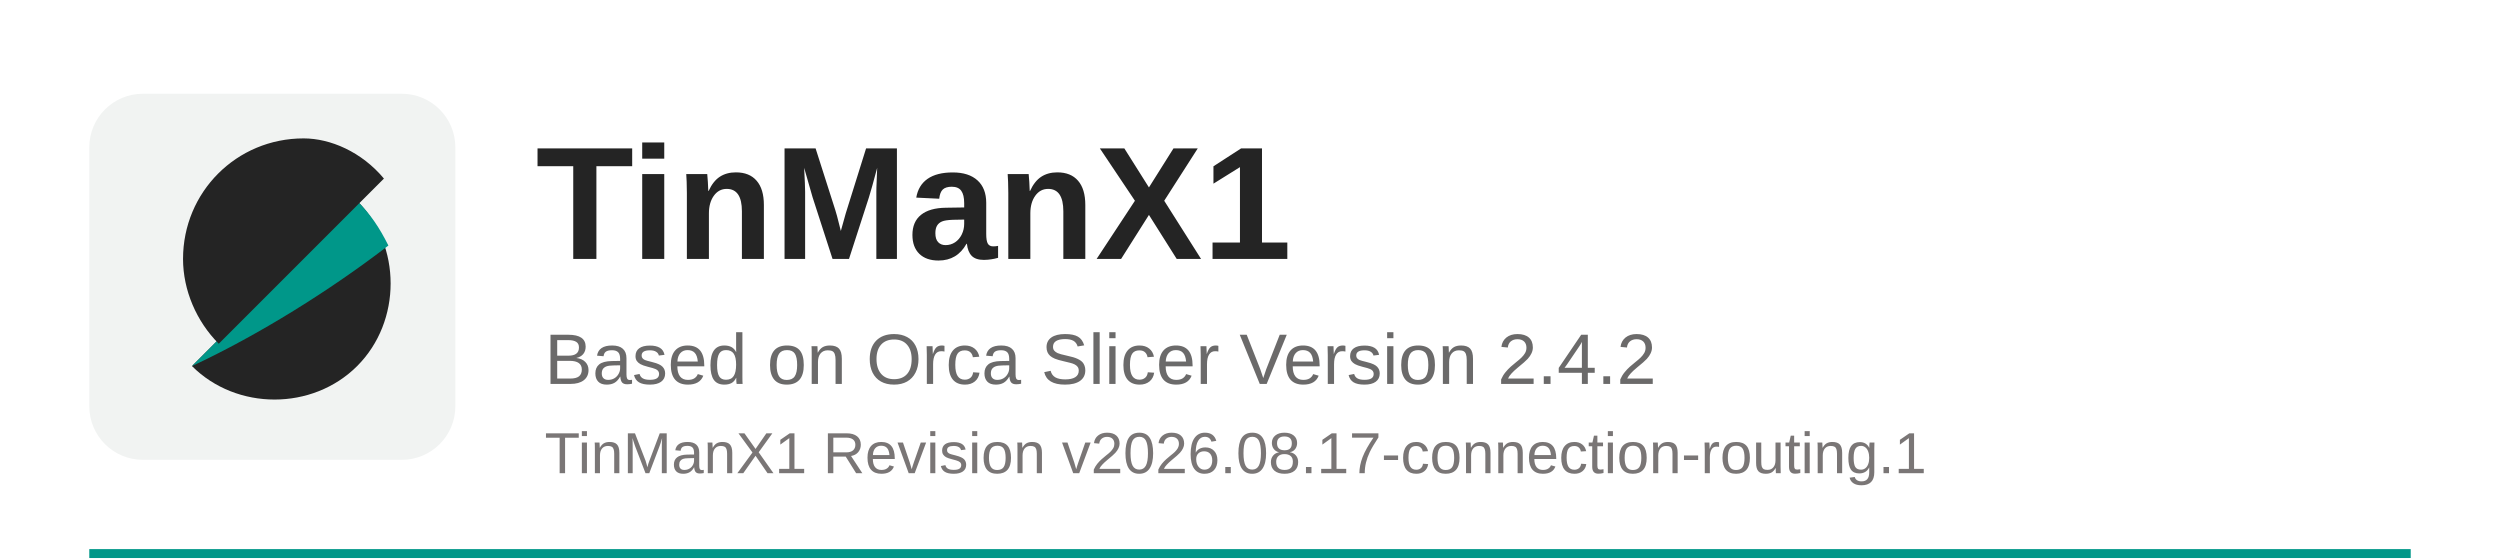
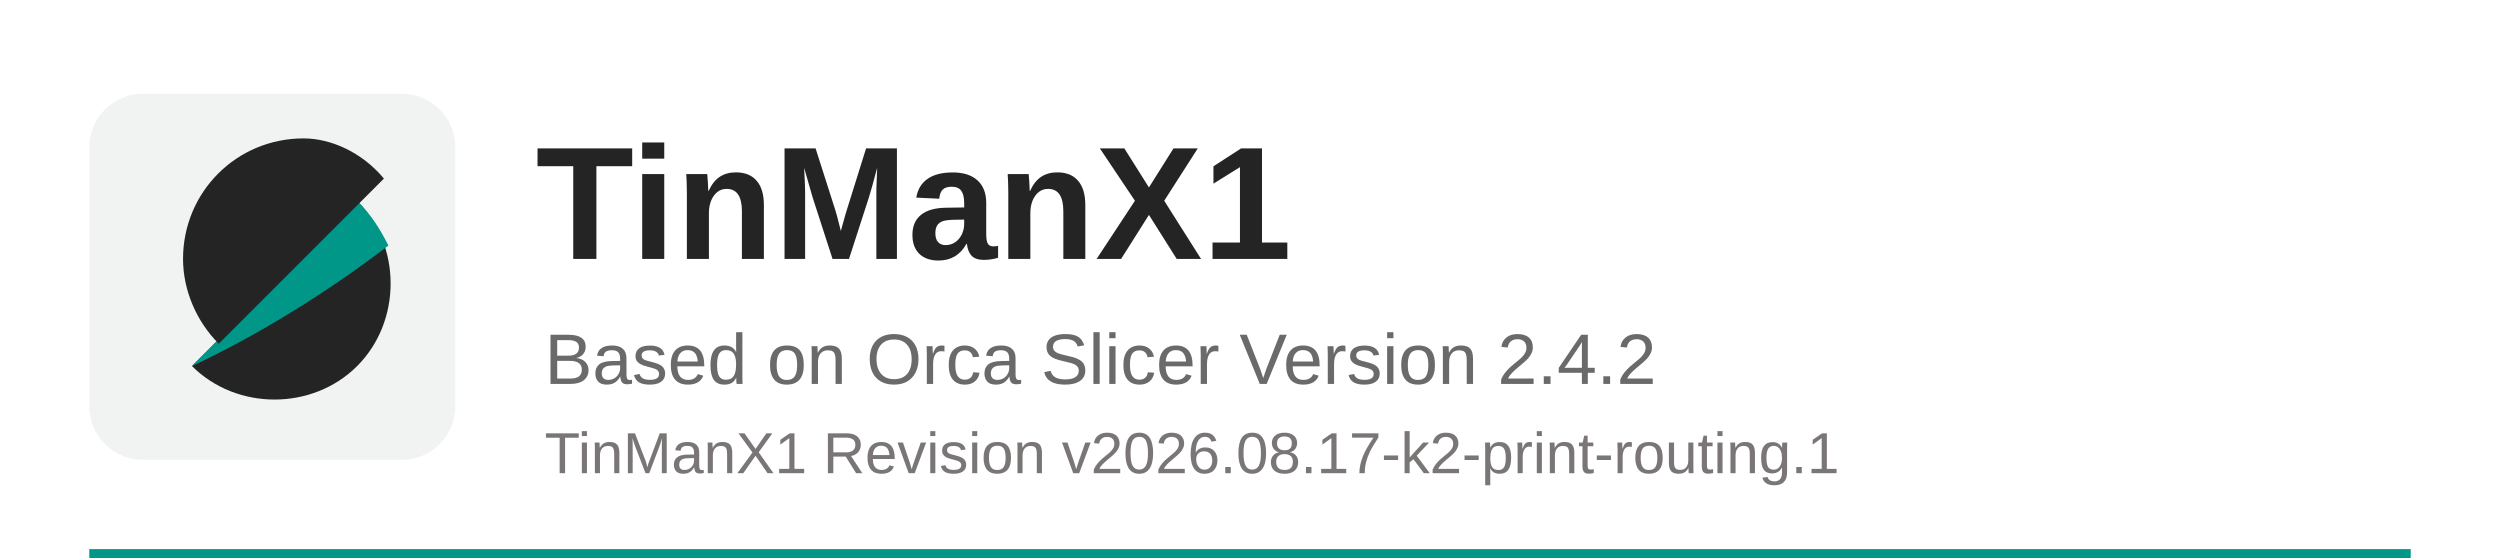
<svg xmlns="http://www.w3.org/2000/svg" width="560" height="125" viewBox="0 0 560 125">
  <rect x="20" y="123" width="520" height="2" fill="#009789" />
  <rect x="20" y="21" width="82" height="82" rx="12" fill="#f1f3f2" />
  <path d="M43 82c10 10 27 10 37 0s10-27 0-37L43 82z" fill="#242424" />
  <path d="M80 45L43 82c15-7 31-17 44-27-2-4-4-7-7-10z" fill="#009789" />
  <path d="M68 31c-15 0-27 12-27 27 0 7 3 14 8 19l37-37c-5-6-12-9-18-9z" fill="#242424" />
  <text x="120" y="58" font-family="Arial, Helvetica, sans-serif" font-size="36" font-weight="700" fill="#242424">TinManX1</text>
  <text x="122" y="86" font-family="Arial, Helvetica, sans-serif" font-size="16" fill="#6b6a6a">Based on Orca Slicer Version 2.4.2</text>
-   <text x="122" y="106" font-family="Arial, Helvetica, sans-serif" font-size="13" fill="#7a7676">TinManX1 Revision v2026.08.17-connection-routing.1</text>
+   <text x="122" y="106" font-family="Arial, Helvetica, sans-serif" font-size="13" fill="#7a7676">TinManX1 Revision v2026.08.17-k2-print-routing.1</text>
</svg>
